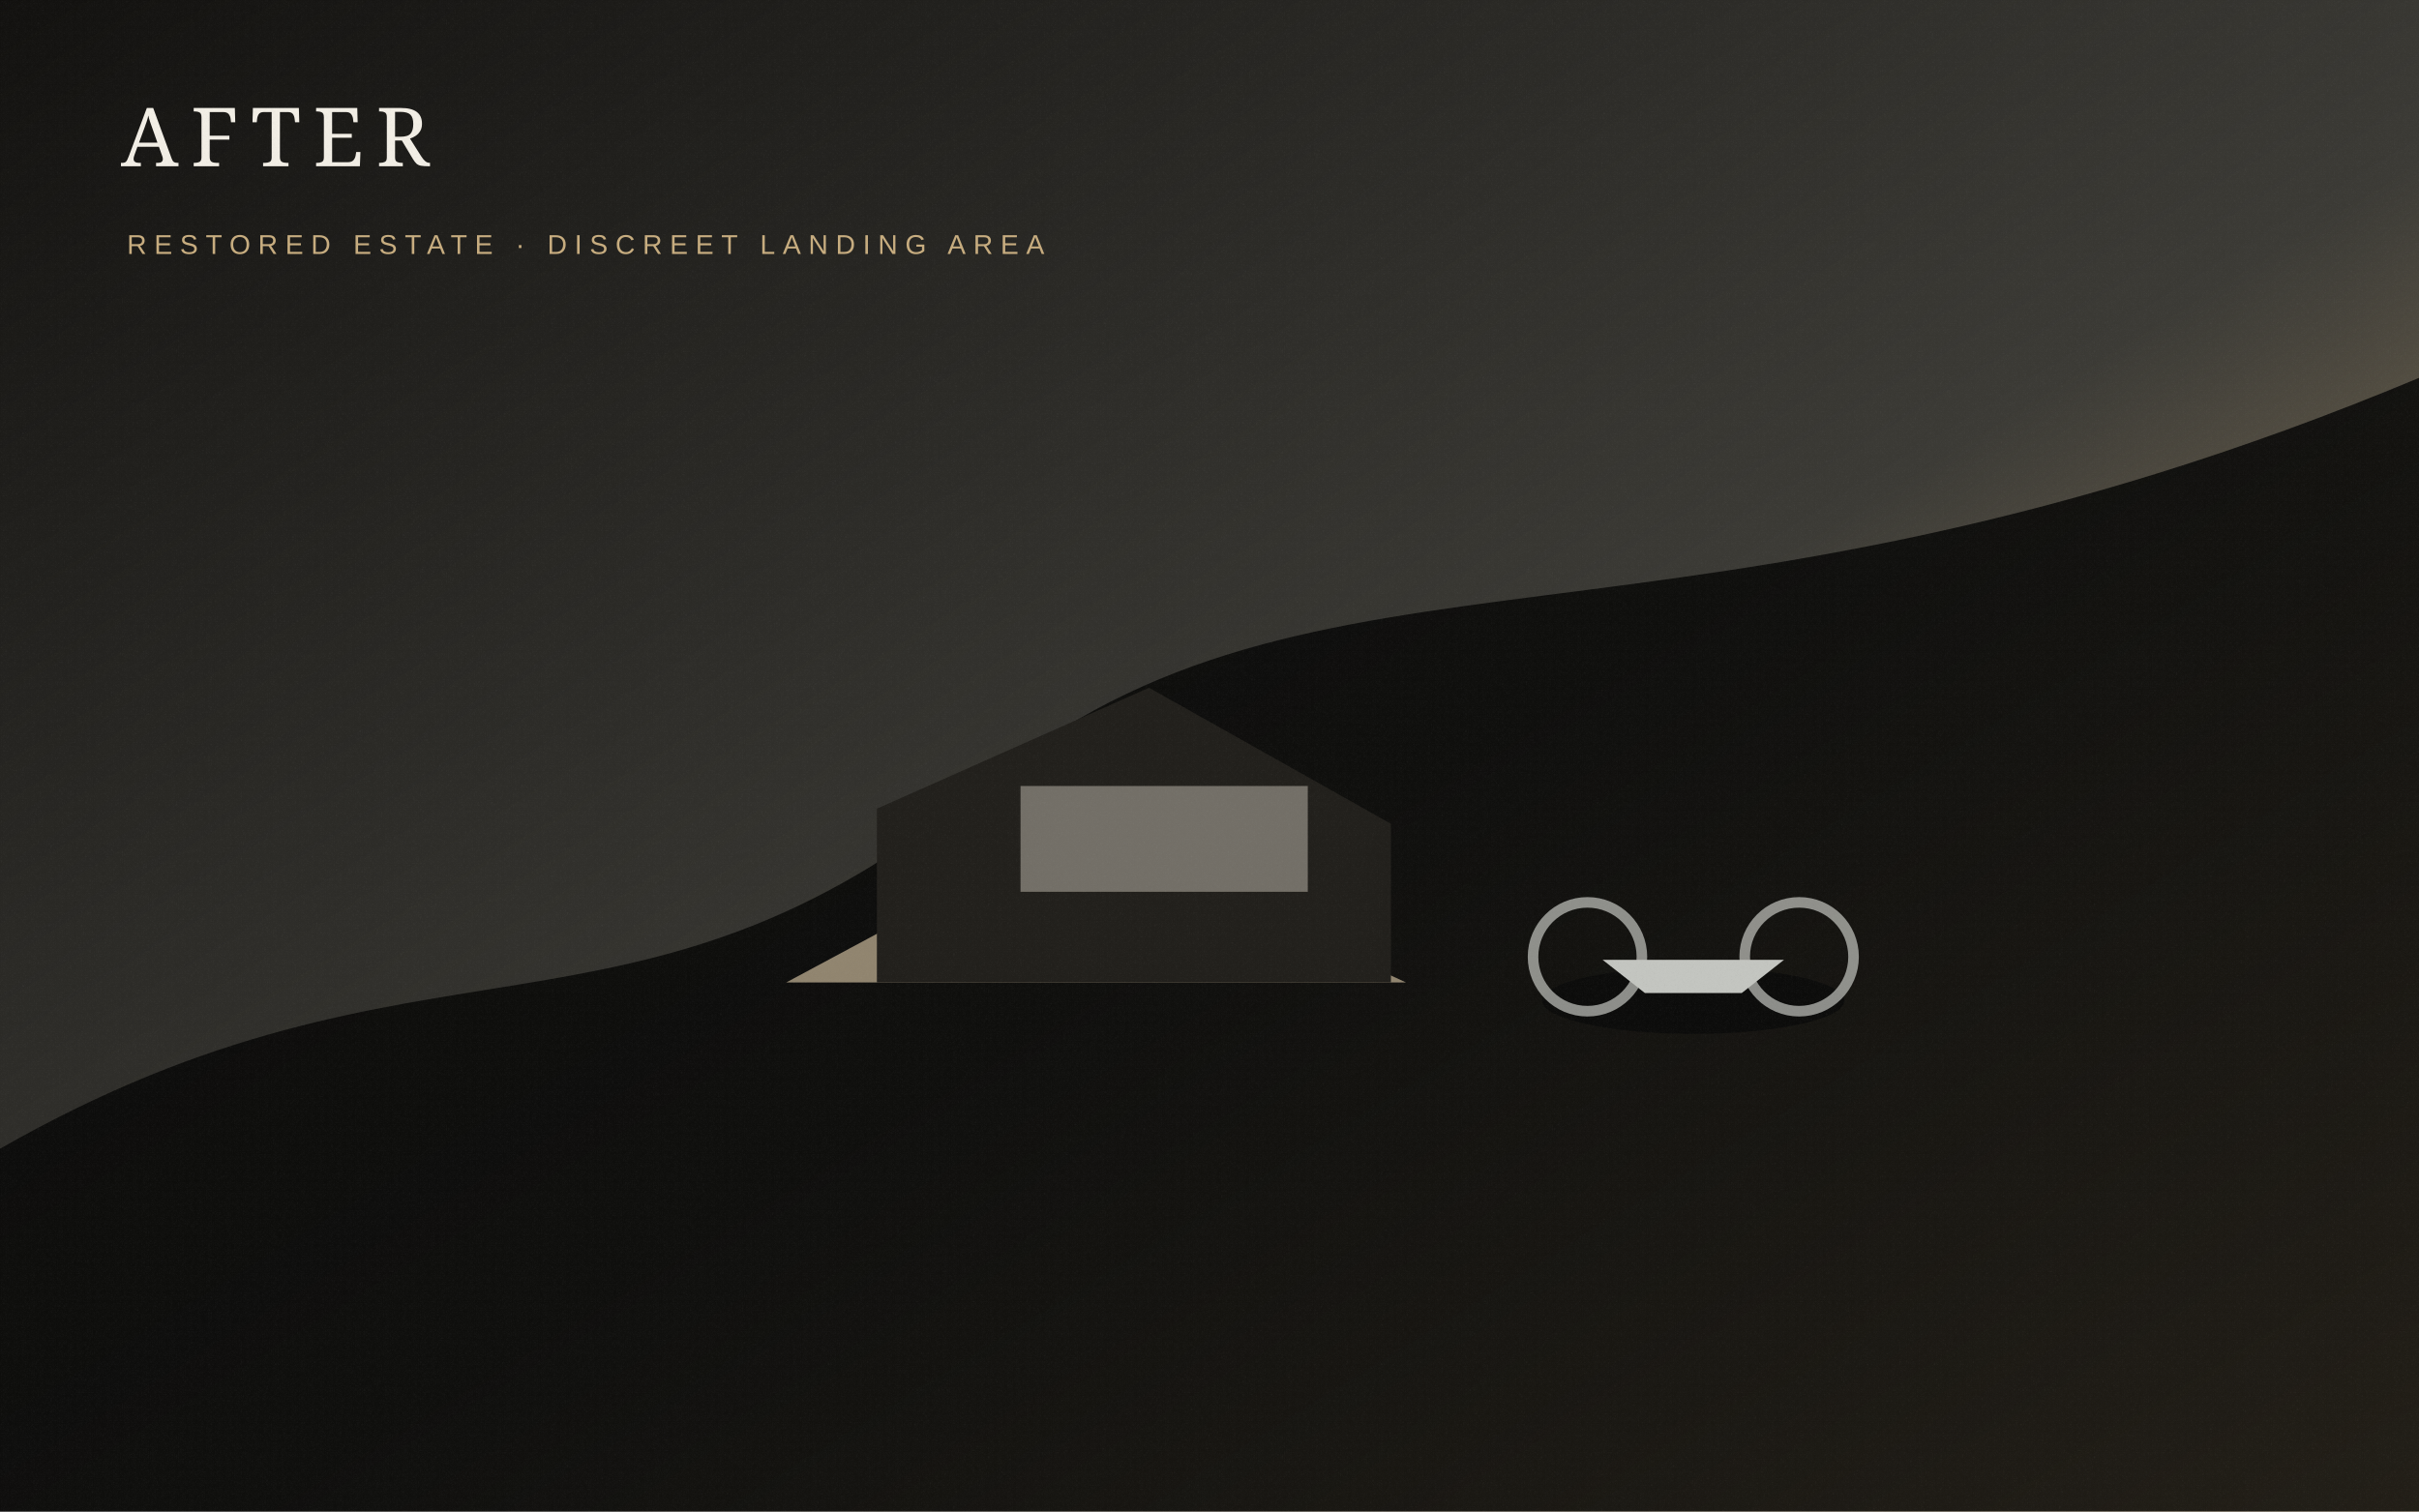
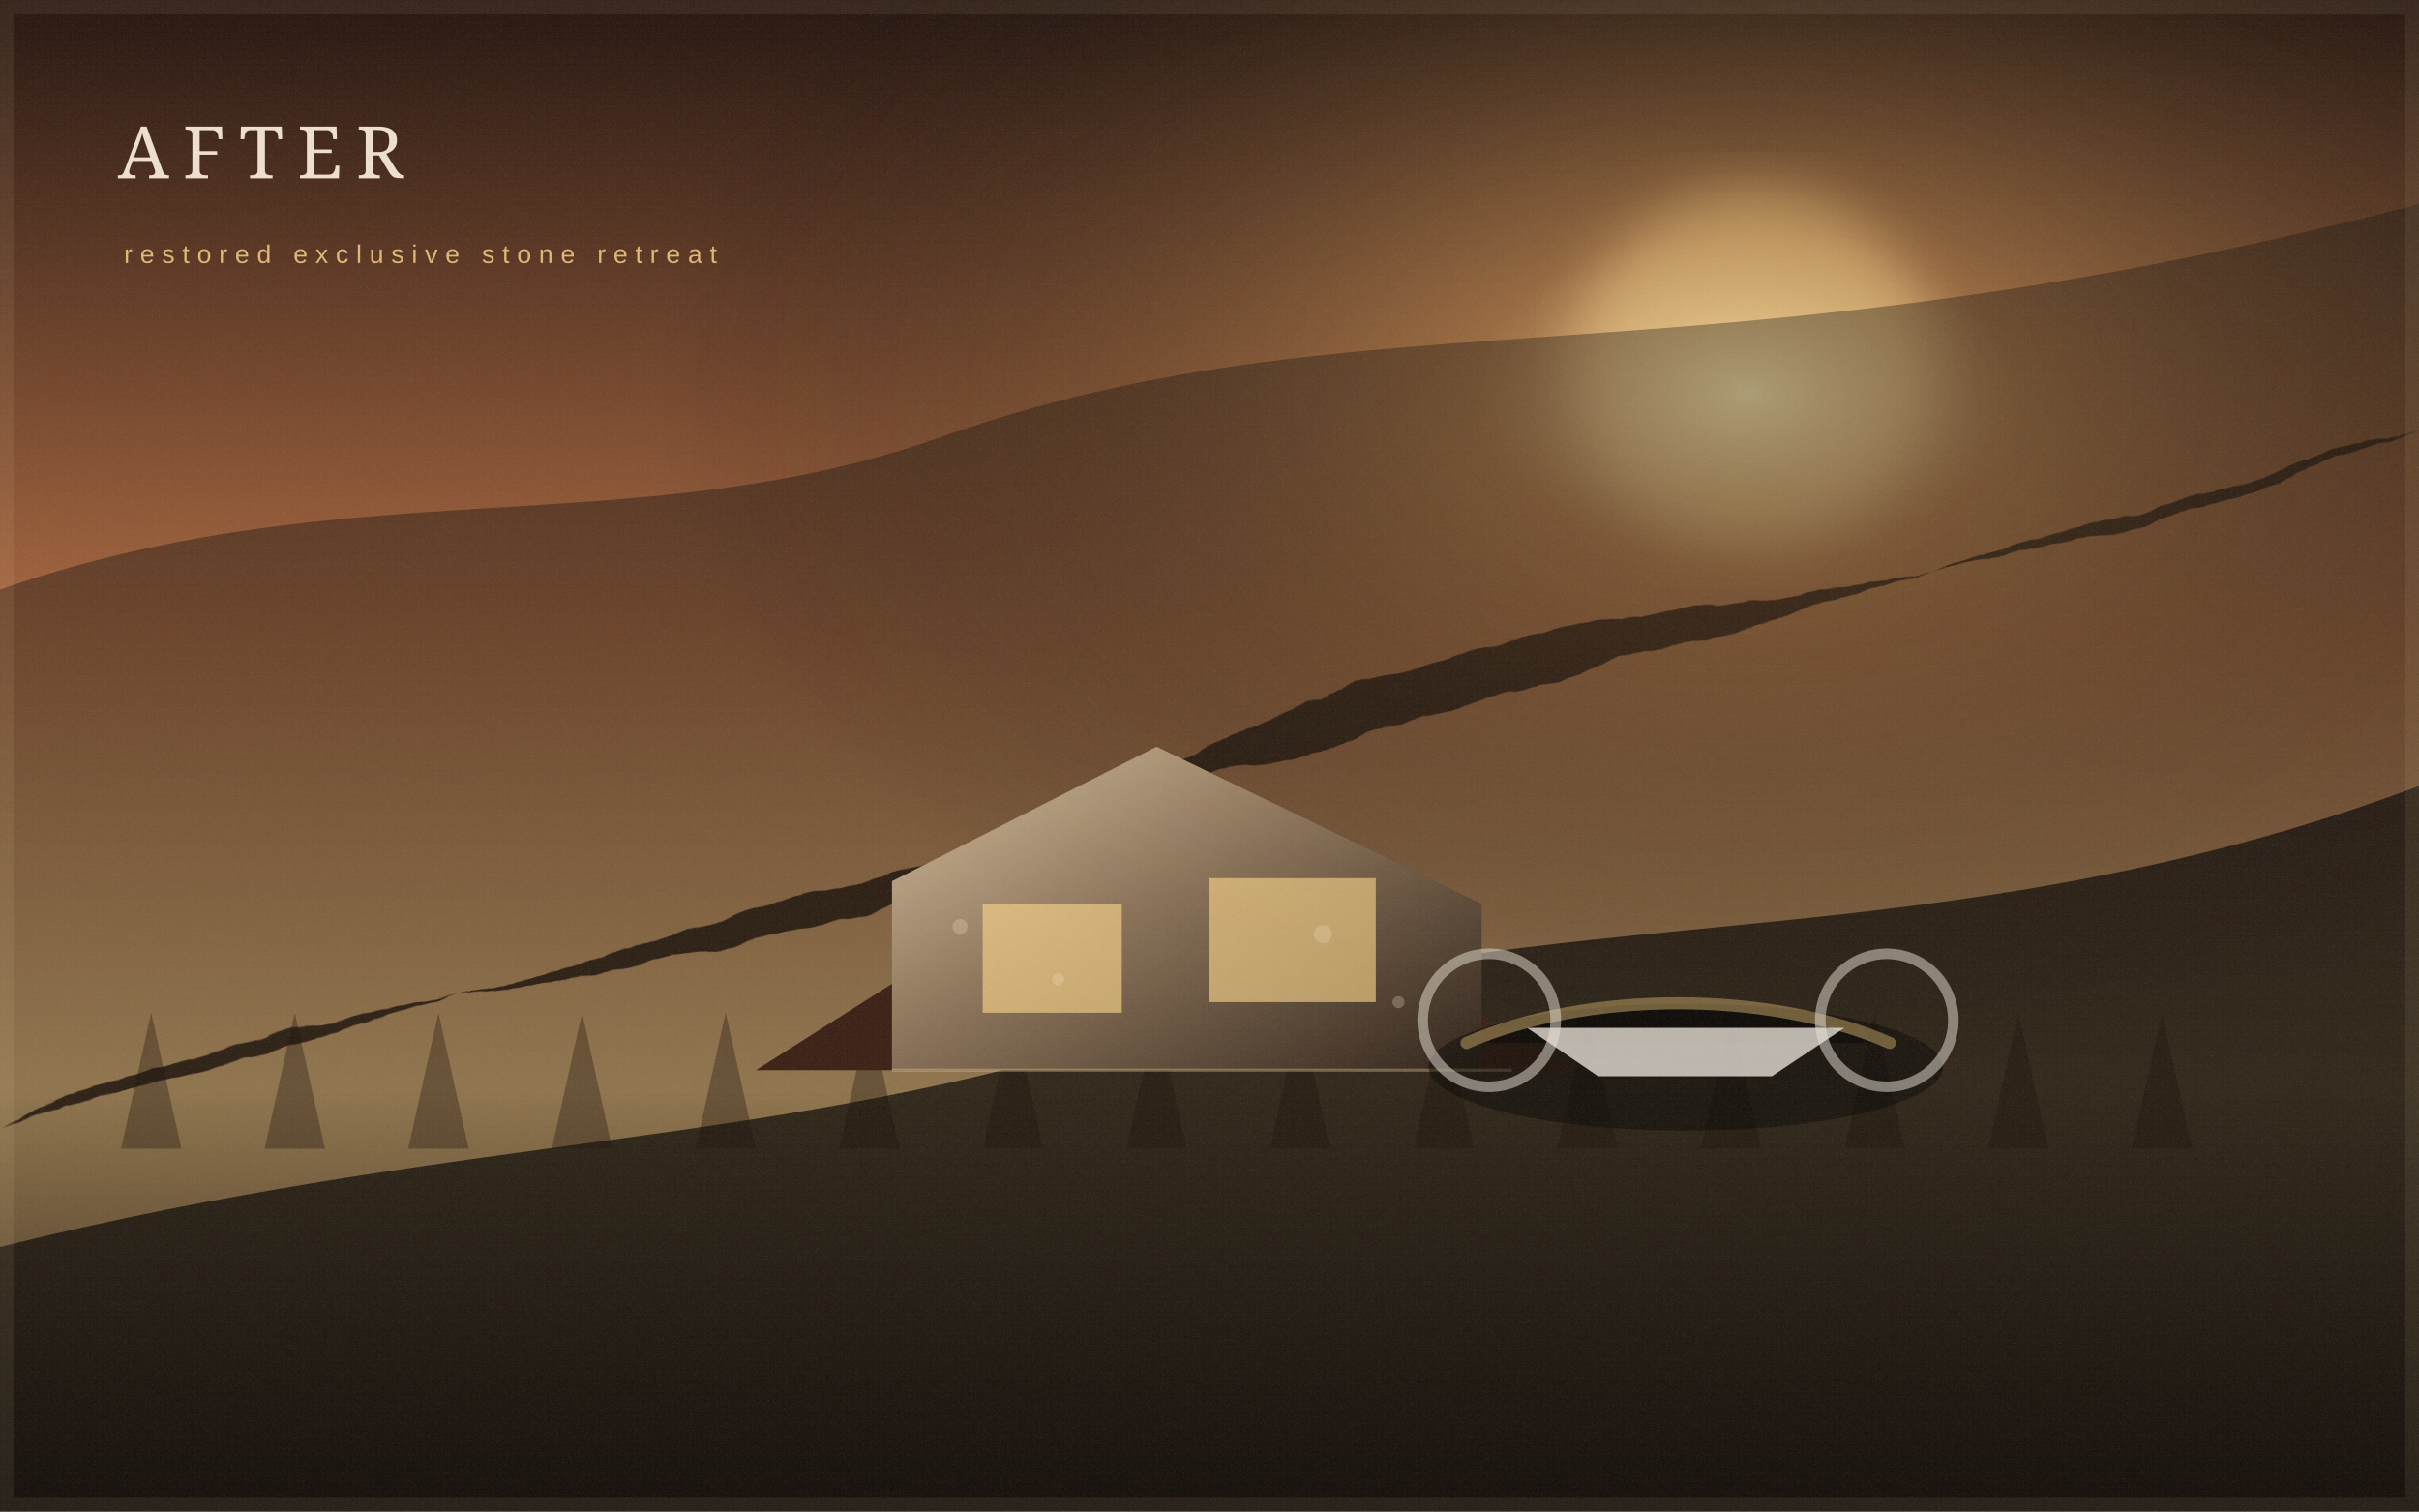
- <svg xmlns="http://www.w3.org/2000/svg" viewBox="0 0 1600 1000">
+ <svg xmlns="http://www.w3.org/2000/svg" viewBox="0 0 1600 1000" role="img" aria-label="AFTER">
  <defs>
-     <linearGradient id="g" x1="0" y1="0" x2="1" y2="1">
-       <stop stop-color="#11100e" />
-       <stop offset=".55" stop-color="#3b3a35" />
-       <stop offset="1" stop-color="#c8ad7f" />
+     <linearGradient id="sky" x1="0" y1="0" x2="0" y2="1">
+       <stop stop-color="#25150f" />
+       <stop offset=".42" stop-color="#a9673f" />
+       <stop offset=".72" stop-color="#e7bc7b" />
+       <stop offset="1" stop-color="#372012" />
    </linearGradient>
-     <filter id="n">
-       <feTurbulence baseFrequency=".7" numOctaves="2" stitchTiles="stitch" />
+     <radialGradient id="sun" cx="72%" cy="26%" r="45%">
+       <stop stop-color="#fff1bc" stop-opacity=".85" />
+       <stop offset=".25" stop-color="#d9a15e" stop-opacity=".38" />
+       <stop offset="1" stop-color="#000" stop-opacity="0" />
+     </radialGradient>
+     <linearGradient id="stone" x1="0" y1="0" x2="1" y2="1">
+       <stop stop-color="#d9c3a0" />
+       <stop offset=".45" stop-color="#8d7459" />
+       <stop offset="1" stop-color="#302319" />
+     </linearGradient>
+     <filter id="soft">
+       <feGaussianBlur stdDeviation="18" />
+     </filter>
+     <filter id="grain">
+       <feTurbulence baseFrequency=".9" numOctaves="4" seed="7" />
      <feColorMatrix type="saturate" values="0" />
      <feComponentTransfer>
-         <feFuncA type="table" tableValues="0 .18" />
+         <feFuncA type="table" tableValues="0 .16" />
      </feComponentTransfer>
    </filter>
+     <filter id="photo">
+       <feTurbulence type="fractalNoise" baseFrequency=".015" numOctaves="5" seed="12" />
+       <feDisplacementMap in="SourceGraphic" scale="10" />
+     </filter>
  </defs>
-   <rect fill="url(#g)" width="1600" height="1000" />
-   <path d="M0 760 C280 600 420 710 650 520 C870 338 1110 455 1600 250 L1600 1000 L0 1000Z" fill="#070706" opacity=".86" />
-   <path d="M520 650 L710 548 L930 650 Z" fill="#91856f" />
-   <path d="M580 650 V535 L760 455 L920 545 V650 Z" fill="#211f1b" />
-   <rect x="675" y="520" width="190" height="70" fill="#d8d0c3" opacity=".45" />
-   <ellipse cx="1120" cy="662" rx="100" ry="22" fill="#0b0b0a" />
-   <path d="M1060 635 h120 l-28 22 h-64z" fill="#c4c6c1" />
-   <circle cx="1050" cy="633" r="36" fill="none" stroke="#c4c6c1" stroke-width="7" opacity=".7" />
-   <circle cx="1190" cy="633" r="36" fill="none" stroke="#c4c6c1" stroke-width="7" opacity=".7" />
-   <text x="80" y="110" fill="#f3efe6" font-family="Georgia" font-size="54" letter-spacing="8">AFTER</text>
-   <text x="84" y="168" fill="#c8ad7f" font-family="Arial" font-size="18" letter-spacing="5">RESTORED ESTATE · DISCREET LANDING AREA</text>
-   <rect filter="url(#n)" width="1600" height="1000" opacity=".4" />
+   <rect width="1600" height="1000" fill="url(#sky)" />
+   <rect width="1600" height="1000" fill="url(#sun)" />
+   <circle cx="1160" cy="245" r="120" fill="#ffd98b" opacity=".42" filter="url(#soft)" />
+   <path d="M0 390 C230 310 420 360 620 290 C900 190 1120 260 1600 135 L1600 1000 L0 1000Z" fill="#17130f" opacity=".42" />
+   <path d="M0 745 C280 620 520 670 760 520 C1010 360 1220 440 1600 285" fill="#24180f" opacity=".9" filter="url(#photo)" />
+   <path d="M0 825 C300 750 520 760 760 680 C1020 590 1280 640 1600 520 L1600 1000 L0 1000Z" fill="#0c0a07" opacity=".72" />
+   <g opacity=".34">
+     <path d="M80 760 l20 -90 l20 90z" fill="#191008" />
+     <path d="M175 760 l20 -90 l20 90z" fill="#191008" />
+     <path d="M270 760 l20 -90 l20 90z" fill="#191008" />
+     <path d="M365 760 l20 -90 l20 90z" fill="#191008" />
+     <path d="M460 760 l20 -90 l20 90z" fill="#191008" />
+     <path d="M555 760 l20 -90 l20 90z" fill="#191008" />
+     <path d="M650 760 l20 -90 l20 90z" fill="#191008" />
+     <path d="M745 760 l20 -90 l20 90z" fill="#191008" />
+     <path d="M840 760 l20 -90 l20 90z" fill="#191008" />
+     <path d="M935 760 l20 -90 l20 90z" fill="#191008" />
+     <path d="M1030 760 l20 -90 l20 90z" fill="#191008" />
+     <path d="M1125 760 l20 -90 l20 90z" fill="#191008" />
+     <path d="M1220 760 l20 -90 l20 90z" fill="#191008" />
+     <path d="M1315 760 l20 -90 l20 90z" fill="#191008" />
+     <path d="M1410 760 l20 -90 l20 90z" fill="#191008" />
+   </g>
+   <g transform="translate(0 8)">
+     <path d="M500 700 L760 535 L1040 700 Z" fill="#3b2115" />
+     <path d="M590 700 V575 L765 486 L980 590 V700 Z" fill="url(#stone)" />
+     <path d="M650 662 h92 v-72 h-92z M800 655 h110 v-82 h-110z" fill="#ffd98b" opacity=".62" />
+     <path d="M590 700 H1000" stroke="#f1d19a" stroke-opacity=".35" stroke-width="2" />
+     <g fill="#f1ddbd" opacity=".28">
+       <circle cx="635" cy="605" r="5" />
+       <circle cx="700" cy="640" r="4" />
+       <circle cx="875" cy="610" r="6" />
+       <circle cx="925" cy="655" r="4" />
+     </g>
+   </g>
+   <ellipse cx="1115" cy="706" rx="170" ry="42" fill="#070604" opacity=".48" />
+   <path d="M970 690 C1050 655 1170 655 1250 690" stroke="#d9b66f" stroke-width="8" stroke-linecap="round" opacity=".45" />
+   <path d="M1010 680 h210 l-48 32 h-115z" fill="#efe7dc" opacity=".78" />
+   <circle cx="985" cy="675" r="44" fill="none" stroke="#efe7dc" stroke-width="7" opacity=".5" />
+   <circle cx="1248" cy="675" r="44" fill="none" stroke="#efe7dc" stroke-width="7" opacity=".5" />
+   <text x="78" y="118" fill="#fff2df" font-family="Georgia,serif" font-size="48" letter-spacing="9" opacity=".92">AFTER</text>
+   <text x="82" y="174" fill="#f5c982" font-family="Arial,sans-serif" font-size="17" letter-spacing="5" opacity=".88">restored exclusive stone retreat</text>
+   <rect width="1600" height="1000" fill="url(#sun)" opacity=".25" />
+   <rect width="1600" height="1000" filter="url(#grain)" opacity=".75" />
+   <rect width="1600" height="1000" fill="none" stroke="#f2d6a6" stroke-opacity=".08" stroke-width="18" />
</svg>
